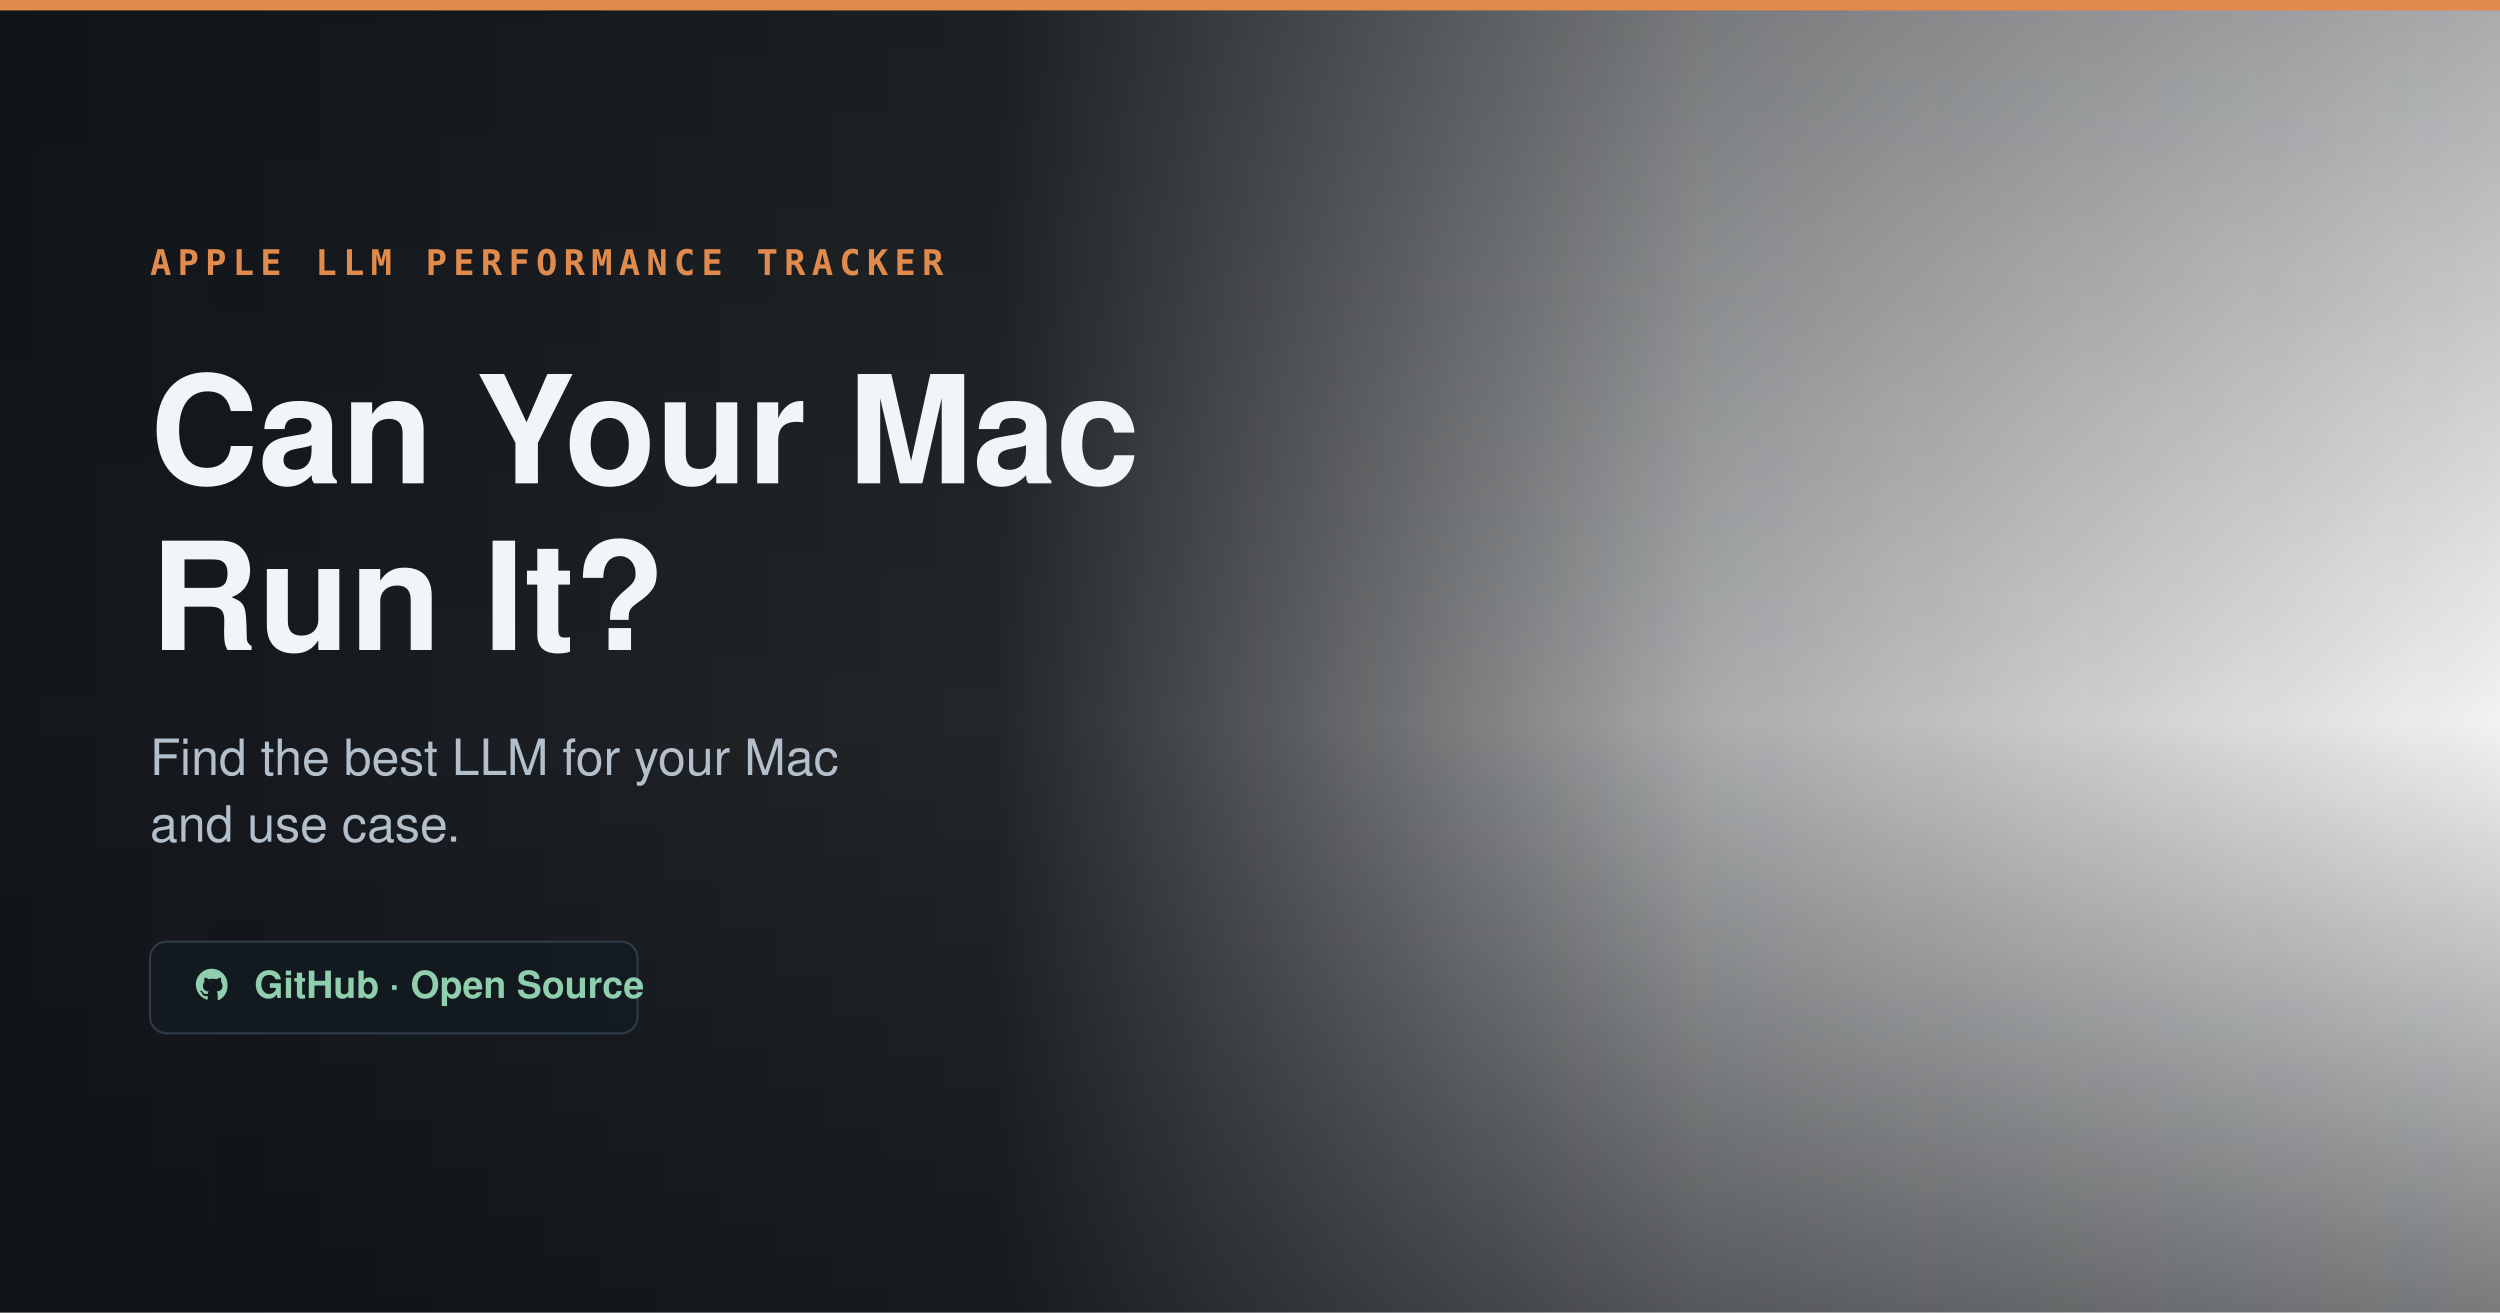
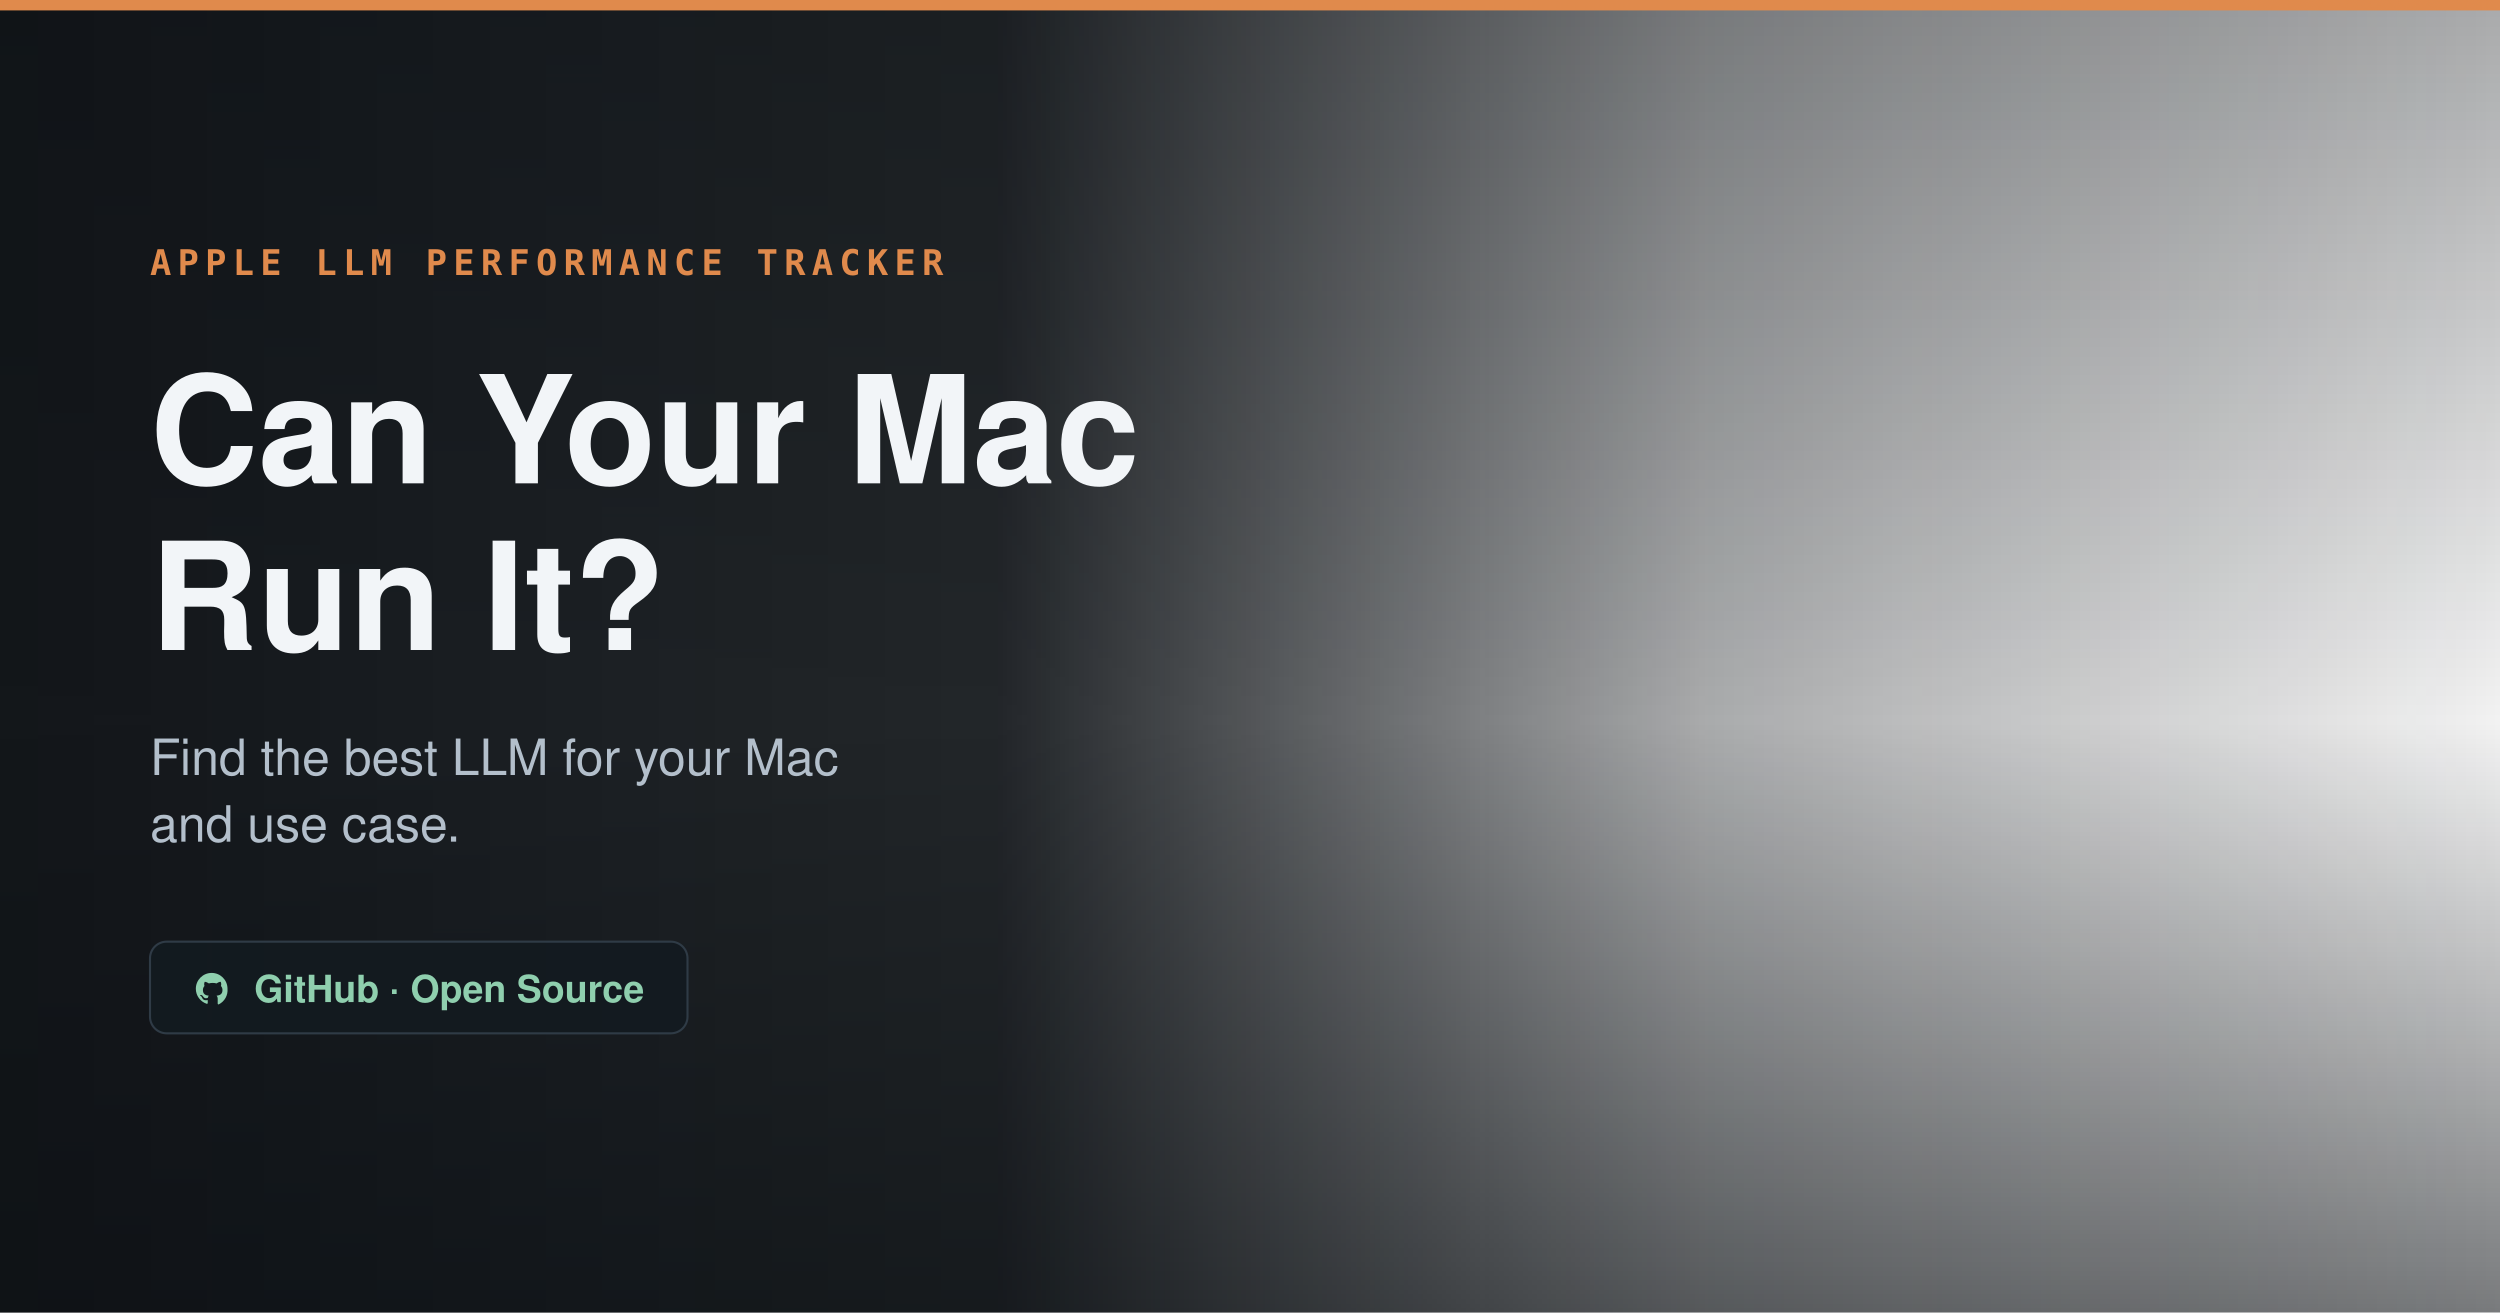
<svg xmlns="http://www.w3.org/2000/svg" width="1200" height="630" viewBox="0 0 1200 630">
  <defs>
    <linearGradient id="scrim" x1="0" y1="0" x2="1" y2="0">
      <stop offset="0%" stop-color="#0b0f13" stop-opacity="0.97" />
      <stop offset="40%" stop-color="#0b0f13" stop-opacity="0.90" />
      <stop offset="68%" stop-color="#0b0f13" stop-opacity="0.32" />
      <stop offset="100%" stop-color="#0b0f13" stop-opacity="0" />
    </linearGradient>
    <linearGradient id="base" x1="0" y1="0" x2="0" y2="1">
      <stop offset="0%" stop-color="#0b0f13" stop-opacity="0.35" />
      <stop offset="55%" stop-color="#0b0f13" stop-opacity="0.05" />
      <stop offset="100%" stop-color="#0b0f13" stop-opacity="0.55" />
    </linearGradient>
  </defs>
  <rect width="1200" height="630" fill="url(#base)" />
  <rect width="1200" height="630" fill="url(#scrim)" />
  <rect x="0" y="0" width="1200" height="5" fill="#e08a4c" />
  <text x="72" y="132" font-family="Andale Mono, monospace" font-size="17" letter-spacing="3.0" fill="#e08a4c" font-weight="bold">APPLE LLM PERFORMANCE TRACKER</text>
  <text x="72" y="232" font-family="Helvetica Neue, Helvetica, sans-serif" font-size="72" font-weight="bold" fill="#f2f5f8">Can Your Mac</text>
  <text x="72" y="312" font-family="Helvetica Neue, Helvetica, sans-serif" font-size="72" font-weight="bold" fill="#f2f5f8">Run It?</text>
  <text x="72" y="372" font-family="Helvetica Neue, Helvetica, sans-serif" font-size="24" fill="#b3bfcb">
    Find the best LLM for your Mac</text>
  <text x="72" y="404" font-family="Helvetica Neue, Helvetica, sans-serif" font-size="24" fill="#b3bfcb">
    and use case.</text>
  <g font-family="Helvetica Neue, Helvetica, sans-serif" font-size="18">
-     <rect x="72" y="452" width="234" height="44" rx="8" fill="#131a20" fill-opacity="0.92" stroke="#2f3b46" />
-     <g transform="translate(94, 465) scale(0.95)">
+     <rect x="72" y="452" width="258" height="44" rx="8" fill="#131a20" fill-opacity="0.92" stroke="#2f3b46" />
+     <g transform="translate(94, 467) scale(0.95)">
      <path fill="#8fcfae" d="M8 0C3.58 0 0 3.58 0 8c0 3.54 2.29 6.53 5.47 7.59.4.07.55-.17.55-.38 0-.19-.01-.82-.01-1.49-2.01.37-2.53-.49-2.69-.94-.09-.23-.48-.94-.82-1.13-.28-.15-.68-.52-.01-.53.63-.01 1.08.58 1.23.82.72 1.21 1.87.87 2.33.66.07-.52.28-.87.51-1.07-1.78-.2-2.98-.88-2.98-2.9 0-.83.3-1.51.79-2.04-.08-.2-.35-1 .08-2.07 0 0 .65-.2 2.13.79a7.2 7.2 0 0 1 1.94-.26c.66 0 1.32.09 1.94.26 1.48-1 2.13-.79 2.13-.79.43 1.07.16 1.87.08 2.07.49.53.79 1.21.79 2.04 0 2.03-1.21 2.7-2.99 2.9.31.27.58.79.58 1.6 0 1.15-.01 2.09-.01 2.38 0 .21.15.46.55.38A7.99 7.99 0 0 0 16 8c0-4.42-3.58-8-8-8Z" />
    </g>
-     <text x="122" y="479" fill="#8fcfae" font-weight="bold">GitHub · Open Source</text>
+     <text x="122" y="481" fill="#8fcfae" font-weight="bold">GitHub · Open Source</text>
  </g>
</svg>
